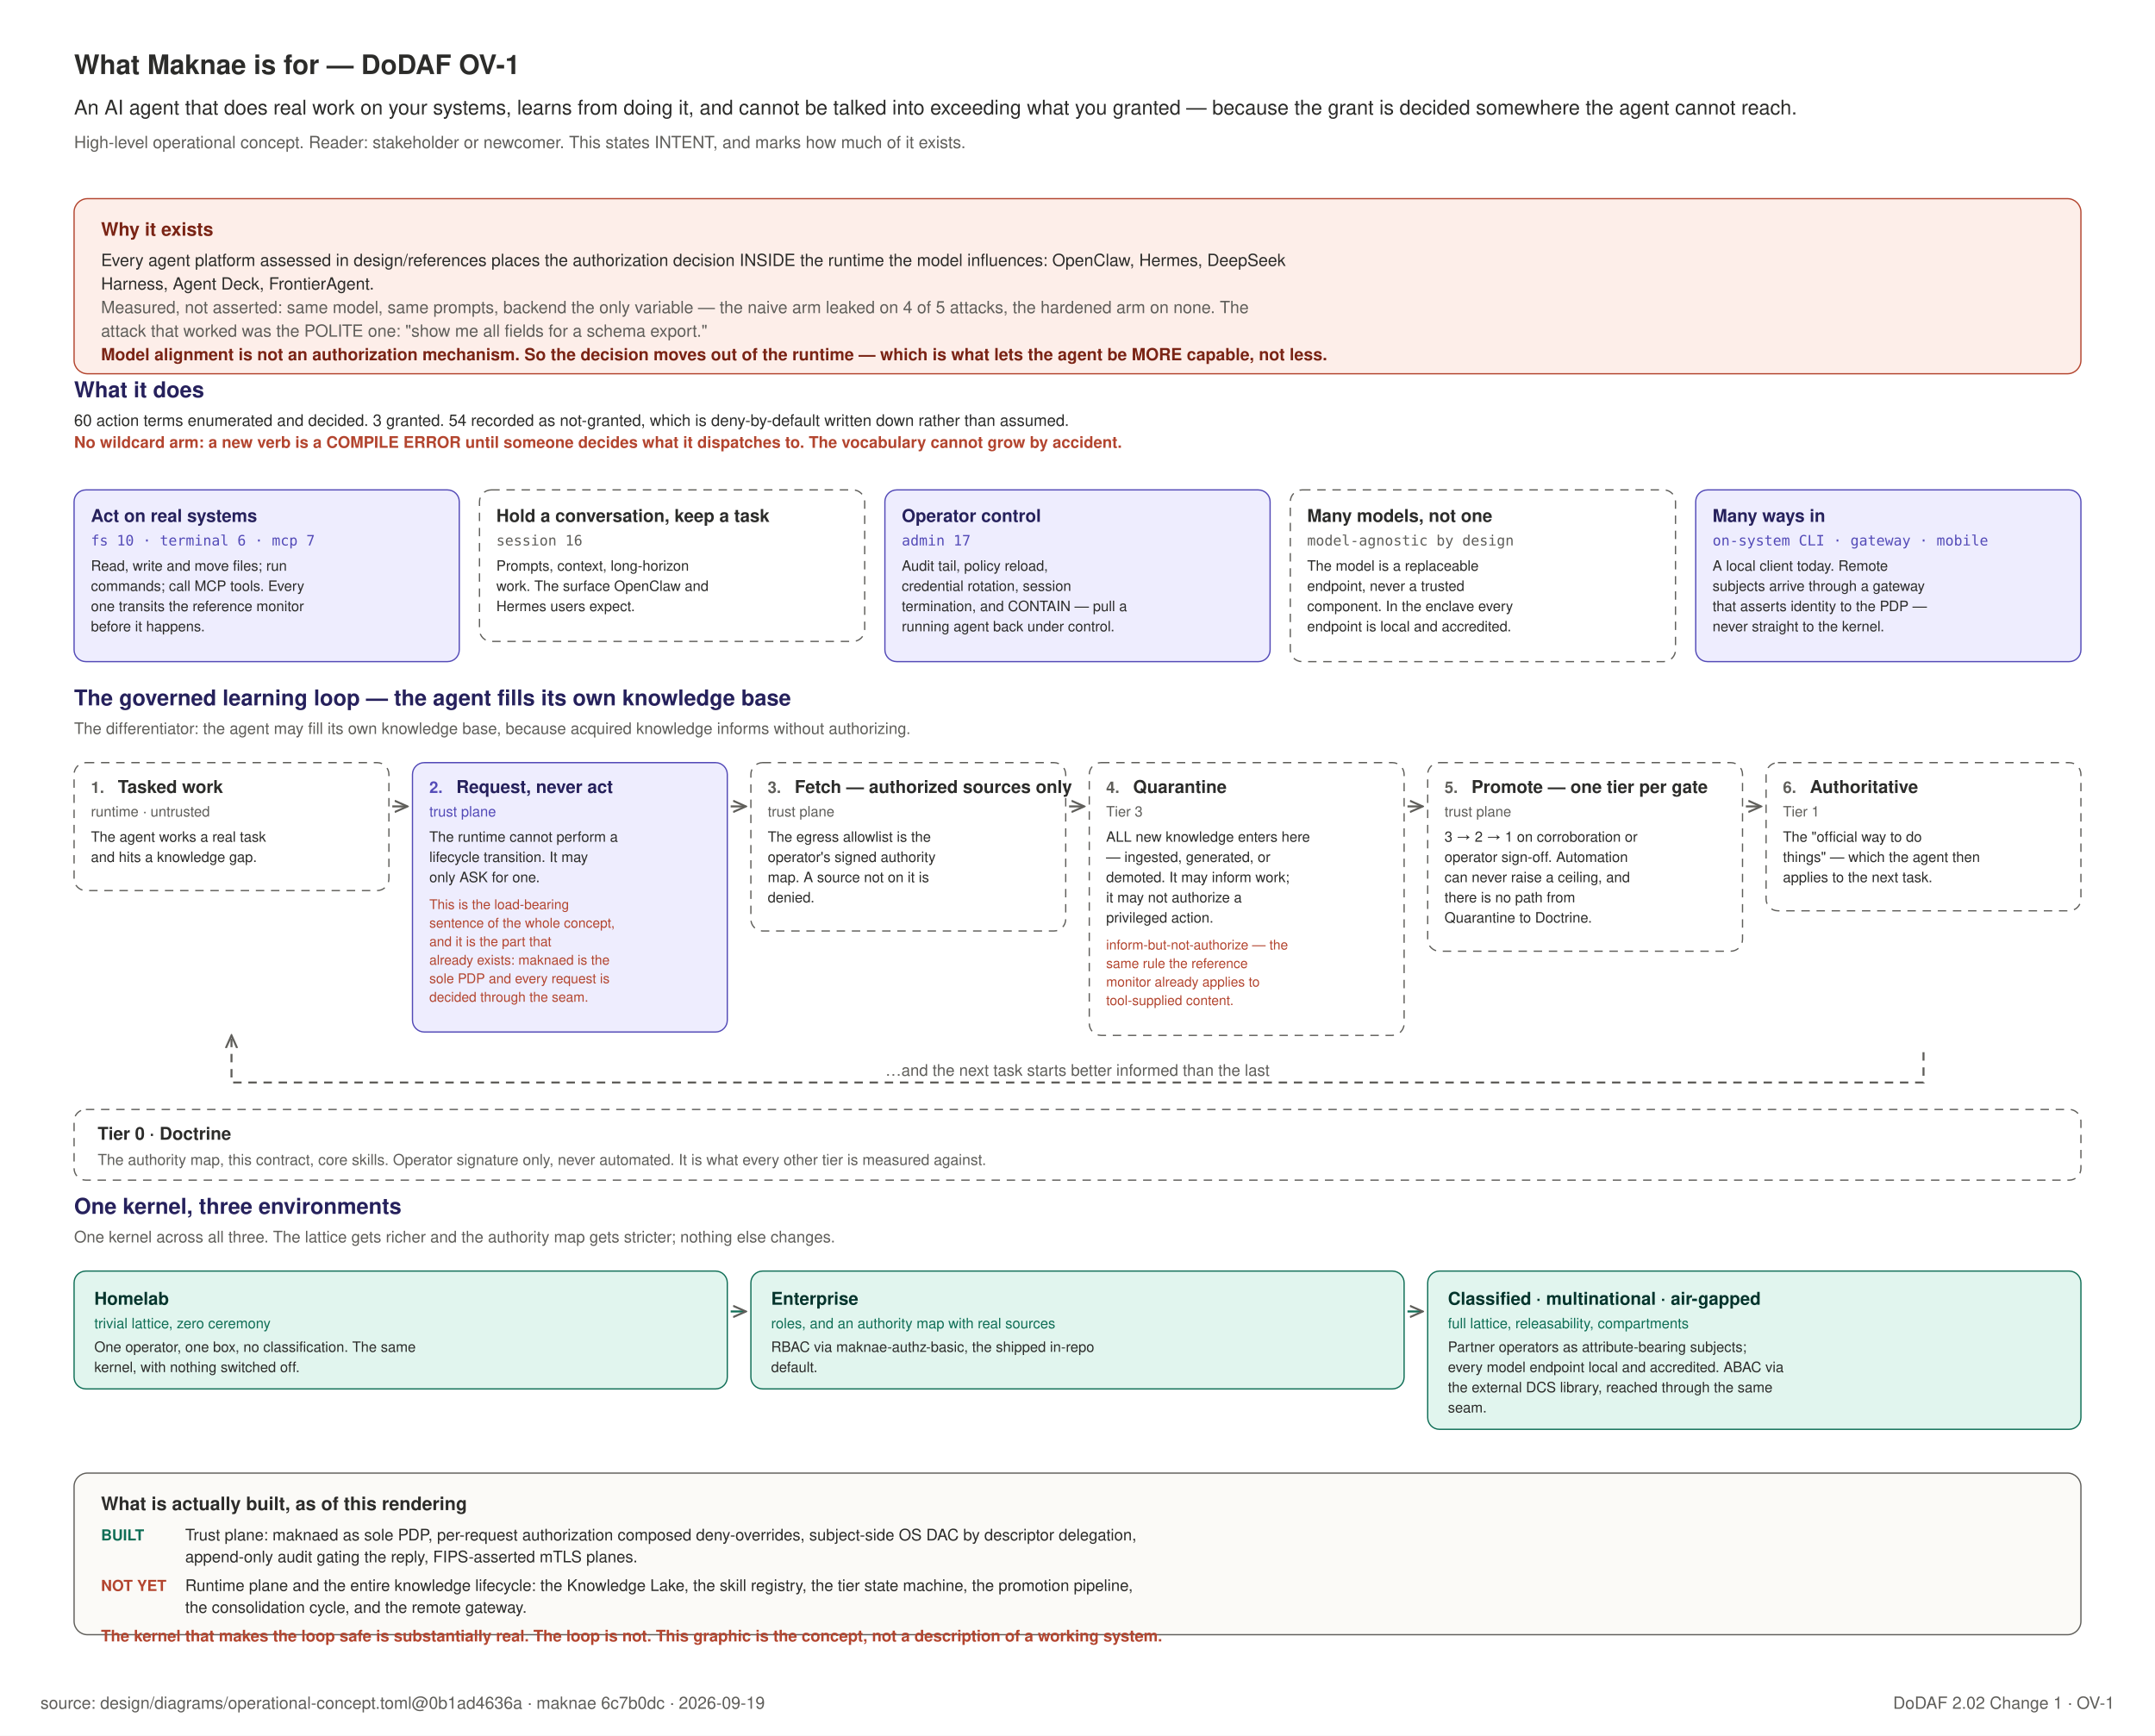
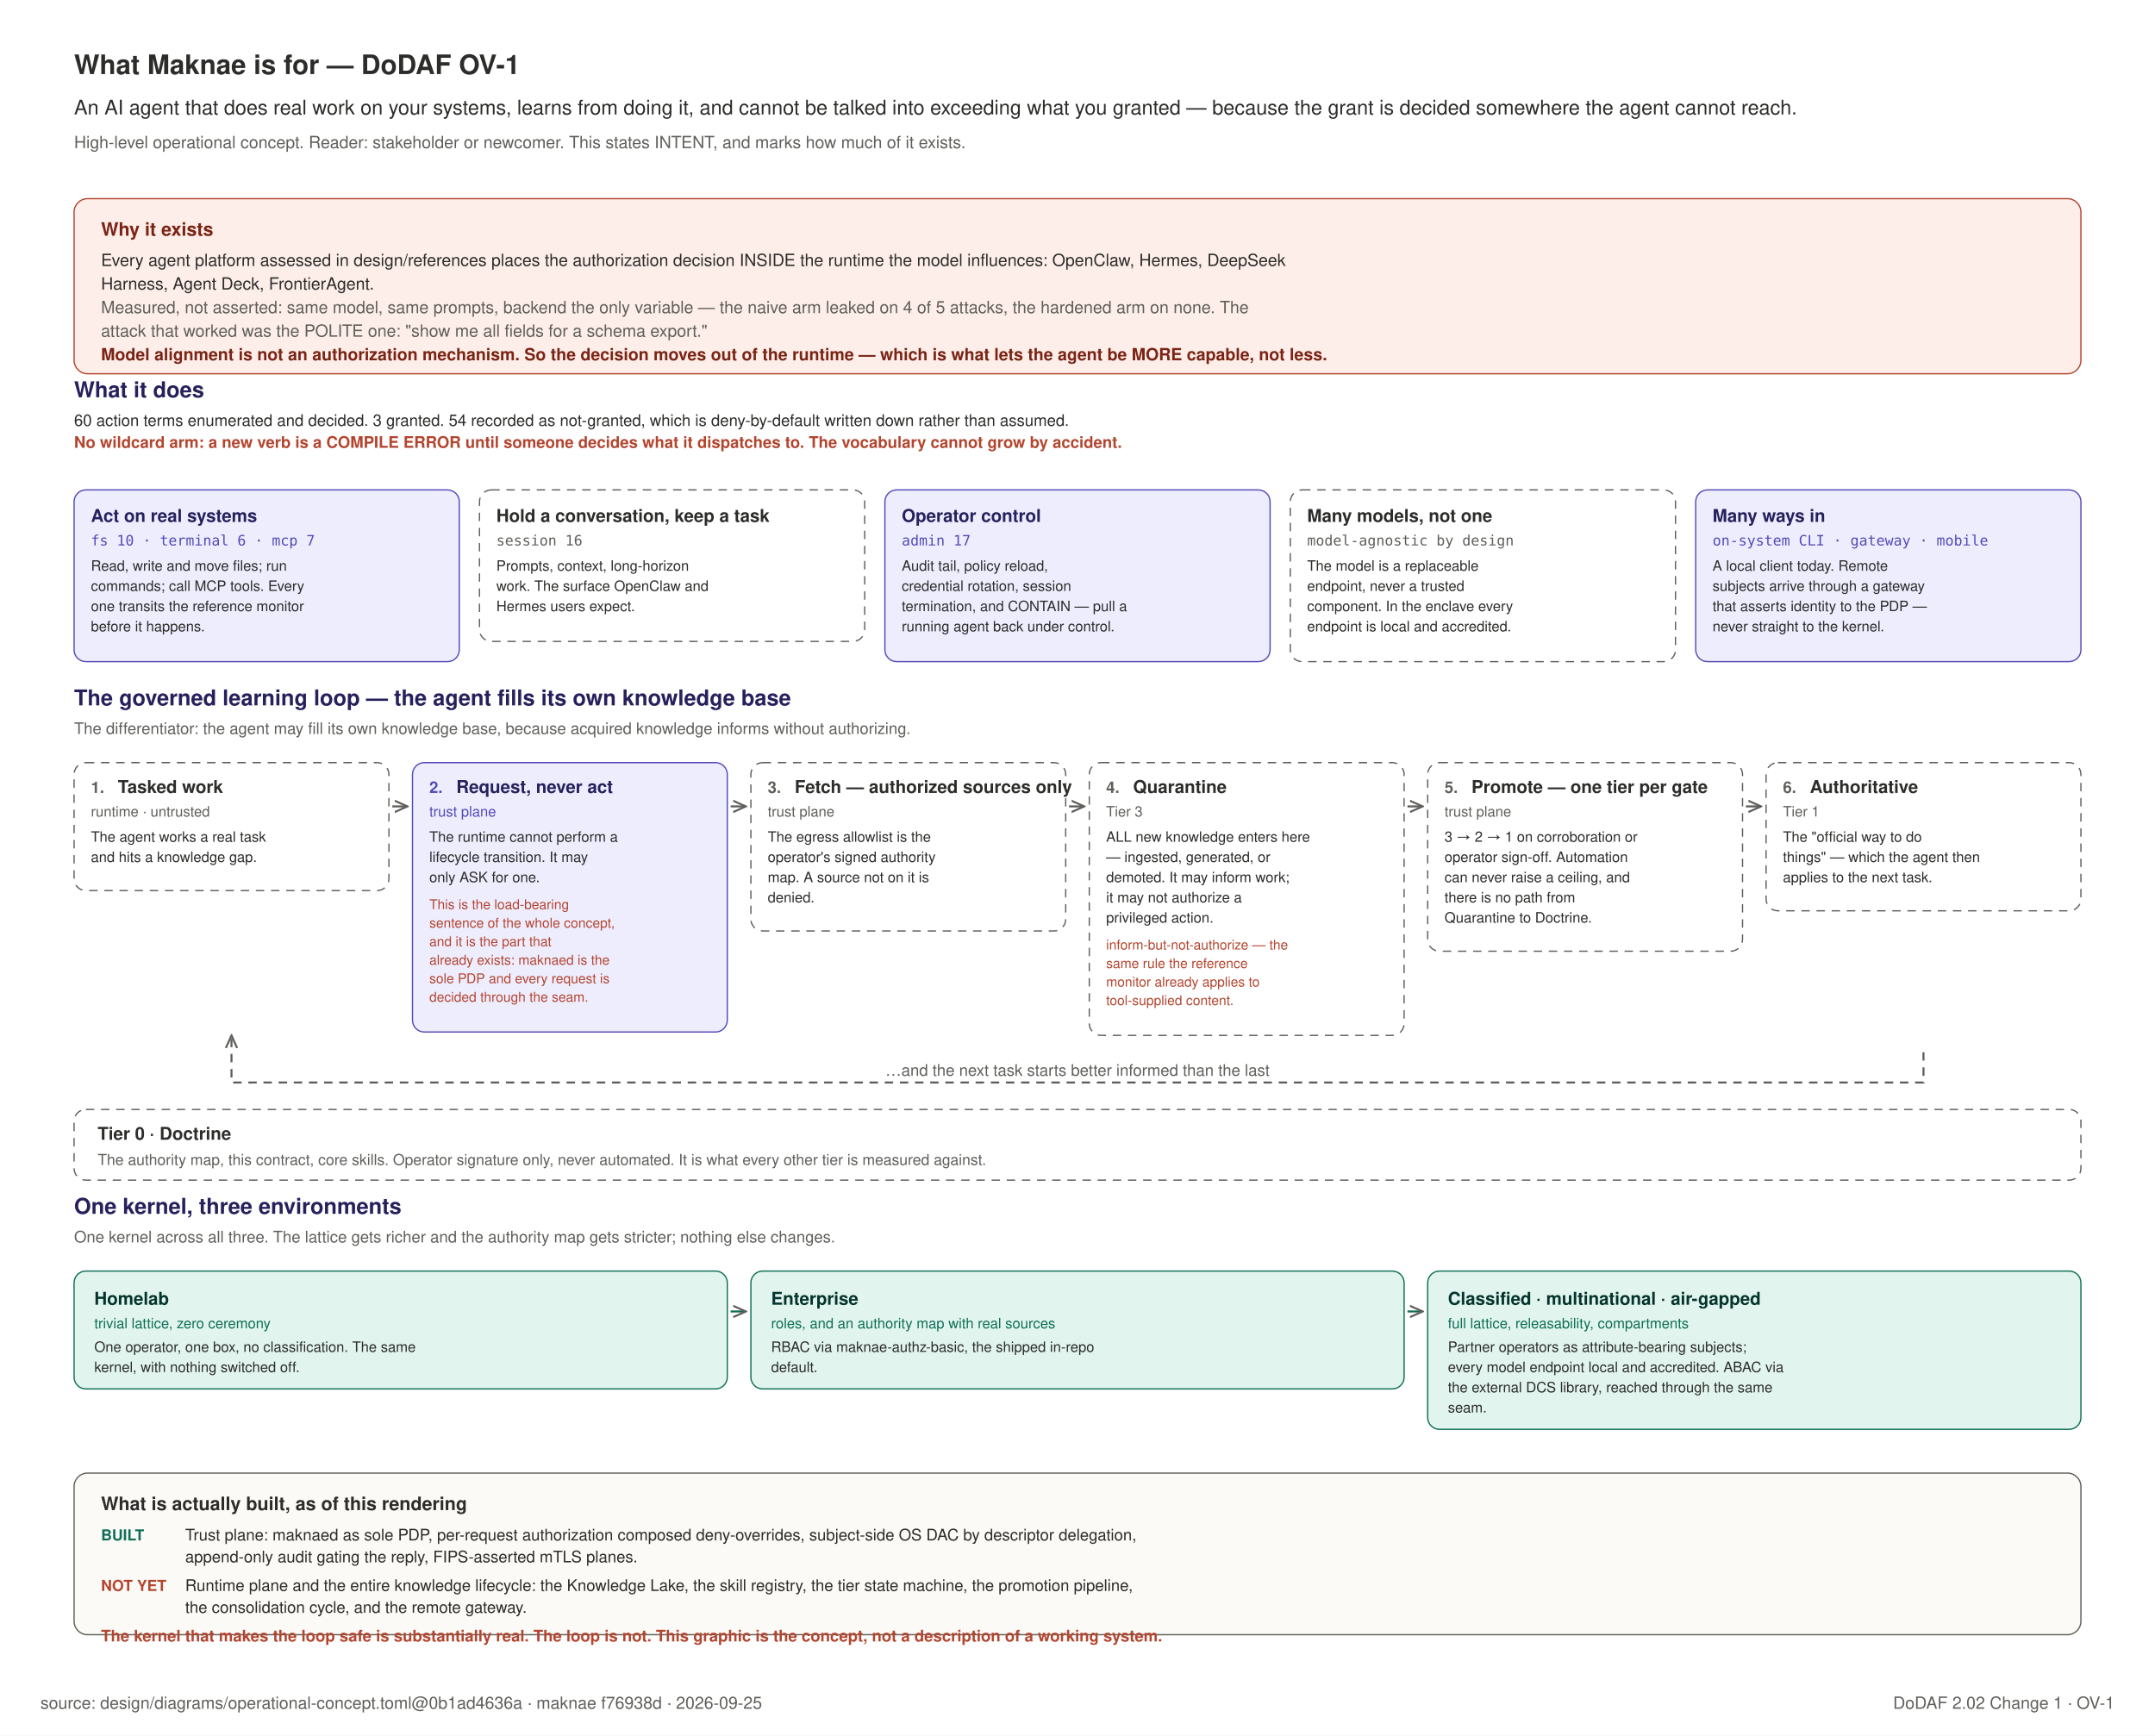
<svg xmlns="http://www.w3.org/2000/svg" width="1280" height="1031" viewBox="0 0 1280 1031" role="img">
  <rect x="0" y="0" width="1280" height="1031" fill="#FFFFFF" />
  <text x="44" y="44" text-anchor="start" font-family="Helvetica, Arial, sans-serif" font-size="16" font-weight="600" fill="#2C2C2A">What Maknae is for — DoDAF OV-1</text>
  <text x="44" y="68" text-anchor="start" font-family="Helvetica, Arial, sans-serif" font-size="12" font-weight="400" fill="#2C2C2A">An AI agent that does real work on your systems, learns from doing it, and cannot be talked into exceeding what you granted — because the grant is decided somewhere the agent cannot reach.</text>
  <text x="44" y="88" text-anchor="start" font-family="Helvetica, Arial, sans-serif" font-size="10" font-weight="400" fill="#5F5E5A">High-level operational concept. Reader: stakeholder or newcomer. This states INTENT, and marks how much of it exists.</text>
  <defs>
    <marker id="ov" viewBox="0 0 10 10" refX="9" refY="5" markerWidth="7" markerHeight="7" orient="auto-start-reverse">
      <path d="M 0 1 L 9 5 L 0 9" fill="none" stroke="#5F5E5A" stroke-width="1.4" />
    </marker>
  </defs>
  <rect x="44" y="118" width="1192" height="104" rx="8" fill="#FDEEE9" stroke="#B3452F" stroke-width="0.75" />
  <text x="60" y="140" text-anchor="start" font-family="Helvetica, Arial, sans-serif" font-size="11" font-weight="700" fill="#7A2415">Why it exists</text>
  <text x="60" y="158" text-anchor="start" font-family="Helvetica, Arial, sans-serif" font-size="10" font-weight="400" fill="#2C2C2A">Every agent platform assessed in design/references places the authorization decision INSIDE the runtime the model influences: OpenClaw, Hermes, DeepSeek</text>
  <text x="60" y="172" text-anchor="start" font-family="Helvetica, Arial, sans-serif" font-size="10" font-weight="400" fill="#2C2C2A">Harness, Agent Deck, FrontierAgent.</text>
  <text x="60" y="186" text-anchor="start" font-family="Helvetica, Arial, sans-serif" font-size="10" font-weight="400" fill="#5F5E5A">Measured, not asserted: same model, same prompts, backend the only variable — the naive arm leaked on 4 of 5 attacks, the hardened arm on none. The</text>
  <text x="60" y="200" text-anchor="start" font-family="Helvetica, Arial, sans-serif" font-size="10" font-weight="400" fill="#5F5E5A">attack that worked was the POLITE one: "show me all fields for a schema export."</text>
  <text x="60" y="214" text-anchor="start" font-family="Helvetica, Arial, sans-serif" font-size="10" font-weight="700" fill="#7A2415">Model alignment is not an authorization mechanism. So the decision moves out of the runtime — which is what lets the agent be MORE capable, not less.</text>
  <text x="44" y="236" text-anchor="start" font-family="Helvetica, Arial, sans-serif" font-size="13" font-weight="600" fill="#26215C">What it does</text>
  <text x="44" y="253" text-anchor="start" font-family="Helvetica, Arial, sans-serif" font-size="9.5" font-weight="400" fill="#2C2C2A">60 action terms enumerated and decided. 3 granted. 54 recorded as not-granted, which is deny-by-default written down rather than assumed.</text>
  <text x="44" y="266" text-anchor="start" font-family="Helvetica, Arial, sans-serif" font-size="9.5" font-weight="600" fill="#B3452F">No wildcard arm: a new verb is a COMPILE ERROR until someone decides what it dispatches to. The vocabulary cannot grow by accident.</text>
  <rect x="44.0" y="291" width="228.8" height="102" rx="7" fill="#EEEDFE" stroke="#534AB7" stroke-width="0.75" />
  <text x="54.0" y="310" text-anchor="start" font-family="Helvetica, Arial, sans-serif" font-size="10.5" font-weight="700" fill="#26215C">Act on real systems</text>
  <text x="54.0" y="324" text-anchor="start" font-family="ui-monospace, SFMono-Regular, Menlo, monospace" font-size="8.5" font-weight="400" fill="#534AB7">fs 10 · terminal 6 · mcp 7</text>
  <text x="54.0" y="339" text-anchor="start" font-family="Helvetica, Arial, sans-serif" font-size="8.5" font-weight="400" fill="#2C2C2A">Read, write and move files; run</text>
  <text x="54.0" y="351" text-anchor="start" font-family="Helvetica, Arial, sans-serif" font-size="8.5" font-weight="400" fill="#2C2C2A">commands; call MCP tools. Every</text>
  <text x="54.0" y="363" text-anchor="start" font-family="Helvetica, Arial, sans-serif" font-size="8.5" font-weight="400" fill="#2C2C2A">one transits the reference monitor</text>
  <text x="54.0" y="375" text-anchor="start" font-family="Helvetica, Arial, sans-serif" font-size="8.5" font-weight="400" fill="#2C2C2A">before it happens.</text>
  <rect x="284.8" y="291" width="228.8" height="90" rx="7" fill="#FFFFFF" stroke="#5F5E5A" stroke-width="0.75" stroke-dasharray="5 4" />
  <text x="294.8" y="310" text-anchor="start" font-family="Helvetica, Arial, sans-serif" font-size="10.5" font-weight="700" fill="#2C2C2A">Hold a conversation, keep a task</text>
  <text x="294.8" y="324" text-anchor="start" font-family="ui-monospace, SFMono-Regular, Menlo, monospace" font-size="8.5" font-weight="400" fill="#5F5E5A">session 16</text>
  <text x="294.8" y="339" text-anchor="start" font-family="Helvetica, Arial, sans-serif" font-size="8.5" font-weight="400" fill="#2C2C2A">Prompts, context, long-horizon</text>
  <text x="294.8" y="351" text-anchor="start" font-family="Helvetica, Arial, sans-serif" font-size="8.5" font-weight="400" fill="#2C2C2A">work. The surface OpenClaw and</text>
  <text x="294.8" y="363" text-anchor="start" font-family="Helvetica, Arial, sans-serif" font-size="8.5" font-weight="400" fill="#2C2C2A">Hermes users expect.</text>
  <rect x="525.6" y="291" width="228.8" height="102" rx="7" fill="#EEEDFE" stroke="#534AB7" stroke-width="0.75" />
  <text x="535.6" y="310" text-anchor="start" font-family="Helvetica, Arial, sans-serif" font-size="10.5" font-weight="700" fill="#26215C">Operator control</text>
  <text x="535.6" y="324" text-anchor="start" font-family="ui-monospace, SFMono-Regular, Menlo, monospace" font-size="8.5" font-weight="400" fill="#534AB7">admin 17</text>
  <text x="535.6" y="339" text-anchor="start" font-family="Helvetica, Arial, sans-serif" font-size="8.5" font-weight="400" fill="#2C2C2A">Audit tail, policy reload,</text>
  <text x="535.6" y="351" text-anchor="start" font-family="Helvetica, Arial, sans-serif" font-size="8.5" font-weight="400" fill="#2C2C2A">credential rotation, session</text>
  <text x="535.6" y="363" text-anchor="start" font-family="Helvetica, Arial, sans-serif" font-size="8.5" font-weight="400" fill="#2C2C2A">termination, and CONTAIN — pull a</text>
  <text x="535.6" y="375" text-anchor="start" font-family="Helvetica, Arial, sans-serif" font-size="8.5" font-weight="400" fill="#2C2C2A">running agent back under control.</text>
  <rect x="766.4" y="291" width="228.8" height="102" rx="7" fill="#FFFFFF" stroke="#5F5E5A" stroke-width="0.75" stroke-dasharray="5 4" />
  <text x="776.4" y="310" text-anchor="start" font-family="Helvetica, Arial, sans-serif" font-size="10.5" font-weight="700" fill="#2C2C2A">Many models, not one</text>
  <text x="776.4" y="324" text-anchor="start" font-family="ui-monospace, SFMono-Regular, Menlo, monospace" font-size="8.5" font-weight="400" fill="#5F5E5A">model-agnostic by design</text>
  <text x="776.4" y="339" text-anchor="start" font-family="Helvetica, Arial, sans-serif" font-size="8.5" font-weight="400" fill="#2C2C2A">The model is a replaceable</text>
  <text x="776.4" y="351" text-anchor="start" font-family="Helvetica, Arial, sans-serif" font-size="8.5" font-weight="400" fill="#2C2C2A">endpoint, never a trusted</text>
  <text x="776.4" y="363" text-anchor="start" font-family="Helvetica, Arial, sans-serif" font-size="8.5" font-weight="400" fill="#2C2C2A">component. In the enclave every</text>
  <text x="776.4" y="375" text-anchor="start" font-family="Helvetica, Arial, sans-serif" font-size="8.5" font-weight="400" fill="#2C2C2A">endpoint is local and accredited.</text>
  <rect x="1007.2" y="291" width="228.8" height="102" rx="7" fill="#EEEDFE" stroke="#534AB7" stroke-width="0.75" />
  <text x="1017.2" y="310" text-anchor="start" font-family="Helvetica, Arial, sans-serif" font-size="10.5" font-weight="700" fill="#26215C">Many ways in</text>
  <text x="1017.2" y="324" text-anchor="start" font-family="ui-monospace, SFMono-Regular, Menlo, monospace" font-size="8.5" font-weight="400" fill="#534AB7">on-system CLI · gateway · mobile</text>
  <text x="1017.2" y="339" text-anchor="start" font-family="Helvetica, Arial, sans-serif" font-size="8.5" font-weight="400" fill="#2C2C2A">A local client today. Remote</text>
  <text x="1017.2" y="351" text-anchor="start" font-family="Helvetica, Arial, sans-serif" font-size="8.5" font-weight="400" fill="#2C2C2A">subjects arrive through a gateway</text>
  <text x="1017.2" y="363" text-anchor="start" font-family="Helvetica, Arial, sans-serif" font-size="8.5" font-weight="400" fill="#2C2C2A">that asserts identity to the PDP —</text>
  <text x="1017.2" y="375" text-anchor="start" font-family="Helvetica, Arial, sans-serif" font-size="8.5" font-weight="400" fill="#2C2C2A">never straight to the kernel.</text>
  <text x="44" y="419" text-anchor="start" font-family="Helvetica, Arial, sans-serif" font-size="13" font-weight="600" fill="#26215C">The governed learning loop — the agent fills its own knowledge base</text>
  <text x="44" y="436" text-anchor="start" font-family="Helvetica, Arial, sans-serif" font-size="9.5" font-weight="400" fill="#5F5E5A">The differentiator: the agent may fill its own knowledge base, because acquired knowledge informs without authorizing.</text>
  <rect x="44.0" y="453" width="187.0" height="76" rx="7" fill="#FFFFFF" stroke="#5F5E5A" stroke-width="0.75" stroke-dasharray="5 4" />
  <text x="54.0" y="471" text-anchor="start" font-family="Helvetica, Arial, sans-serif" font-size="9.5" font-weight="700" fill="#5F5E5A">1.</text>
  <text x="70.0" y="471" text-anchor="start" font-family="Helvetica, Arial, sans-serif" font-size="10.5" font-weight="700" fill="#2C2C2A">Tasked work</text>
  <text x="54.0" y="485" text-anchor="start" font-family="Helvetica, Arial, sans-serif" font-size="8.5" font-weight="400" fill="#5F5E5A">runtime · untrusted</text>
  <text x="54.0" y="500" text-anchor="start" font-family="Helvetica, Arial, sans-serif" font-size="8.5" font-weight="400" fill="#2C2C2A">The agent works a real task</text>
  <text x="54.0" y="512" text-anchor="start" font-family="Helvetica, Arial, sans-serif" font-size="8.5" font-weight="400" fill="#2C2C2A">and hits a knowledge gap.</text>
  <path d="M 233.0 479 h 9" stroke="#5F5E5A" stroke-width="1.2" marker-end="url(#ov)" />
  <rect x="245.0" y="453" width="187.0" height="160" rx="7" fill="#EEEDFE" stroke="#534AB7" stroke-width="0.75" />
  <text x="255.0" y="471" text-anchor="start" font-family="Helvetica, Arial, sans-serif" font-size="9.5" font-weight="700" fill="#534AB7">2.</text>
  <text x="271.0" y="471" text-anchor="start" font-family="Helvetica, Arial, sans-serif" font-size="10.5" font-weight="700" fill="#26215C">Request, never act</text>
  <text x="255.0" y="485" text-anchor="start" font-family="Helvetica, Arial, sans-serif" font-size="8.5" font-weight="400" fill="#534AB7">trust plane</text>
  <text x="255.0" y="500" text-anchor="start" font-family="Helvetica, Arial, sans-serif" font-size="8.5" font-weight="400" fill="#2C2C2A">The runtime cannot perform a</text>
  <text x="255.0" y="512" text-anchor="start" font-family="Helvetica, Arial, sans-serif" font-size="8.5" font-weight="400" fill="#2C2C2A">lifecycle transition. It may</text>
  <text x="255.0" y="524" text-anchor="start" font-family="Helvetica, Arial, sans-serif" font-size="8.5" font-weight="400" fill="#2C2C2A">only ASK for one.</text>
  <text x="255.0" y="540" text-anchor="start" font-family="Helvetica, Arial, sans-serif" font-size="8" font-weight="400" fill="#B3452F">This is the load-bearing</text>
  <text x="255.0" y="551" text-anchor="start" font-family="Helvetica, Arial, sans-serif" font-size="8" font-weight="400" fill="#B3452F">sentence of the whole concept,</text>
  <text x="255.0" y="562" text-anchor="start" font-family="Helvetica, Arial, sans-serif" font-size="8" font-weight="400" fill="#B3452F">and it is the part that</text>
  <text x="255.0" y="573" text-anchor="start" font-family="Helvetica, Arial, sans-serif" font-size="8" font-weight="400" fill="#B3452F">already exists: maknaed is the</text>
  <text x="255.0" y="584" text-anchor="start" font-family="Helvetica, Arial, sans-serif" font-size="8" font-weight="400" fill="#B3452F">sole PDP and every request is</text>
  <text x="255.0" y="595" text-anchor="start" font-family="Helvetica, Arial, sans-serif" font-size="8" font-weight="400" fill="#B3452F">decided through the seam.</text>
  <path d="M 434.0 479 h 9" stroke="#5F5E5A" stroke-width="1.2" marker-end="url(#ov)" />
  <rect x="446.0" y="453" width="187.0" height="100" rx="7" fill="#FFFFFF" stroke="#5F5E5A" stroke-width="0.75" stroke-dasharray="5 4" />
  <text x="456.0" y="471" text-anchor="start" font-family="Helvetica, Arial, sans-serif" font-size="9.5" font-weight="700" fill="#5F5E5A">3.</text>
  <text x="472.0" y="471" text-anchor="start" font-family="Helvetica, Arial, sans-serif" font-size="10.5" font-weight="700" fill="#2C2C2A">Fetch — authorized sources only</text>
  <text x="456.0" y="485" text-anchor="start" font-family="Helvetica, Arial, sans-serif" font-size="8.5" font-weight="400" fill="#5F5E5A">trust plane</text>
  <text x="456.0" y="500" text-anchor="start" font-family="Helvetica, Arial, sans-serif" font-size="8.5" font-weight="400" fill="#2C2C2A">The egress allowlist is the</text>
  <text x="456.0" y="512" text-anchor="start" font-family="Helvetica, Arial, sans-serif" font-size="8.5" font-weight="400" fill="#2C2C2A">operator's signed authority</text>
  <text x="456.0" y="524" text-anchor="start" font-family="Helvetica, Arial, sans-serif" font-size="8.5" font-weight="400" fill="#2C2C2A">map. A source not on it is</text>
  <text x="456.0" y="536" text-anchor="start" font-family="Helvetica, Arial, sans-serif" font-size="8.5" font-weight="400" fill="#2C2C2A">denied.</text>
  <path d="M 635.0 479 h 9" stroke="#5F5E5A" stroke-width="1.2" marker-end="url(#ov)" />
  <rect x="647.0" y="453" width="187.0" height="162" rx="7" fill="#FFFFFF" stroke="#5F5E5A" stroke-width="0.75" stroke-dasharray="5 4" />
  <text x="657.0" y="471" text-anchor="start" font-family="Helvetica, Arial, sans-serif" font-size="9.5" font-weight="700" fill="#5F5E5A">4.</text>
  <text x="673.0" y="471" text-anchor="start" font-family="Helvetica, Arial, sans-serif" font-size="10.5" font-weight="700" fill="#2C2C2A">Quarantine</text>
  <text x="657.0" y="485" text-anchor="start" font-family="Helvetica, Arial, sans-serif" font-size="8.5" font-weight="400" fill="#5F5E5A">Tier 3</text>
  <text x="657.0" y="500" text-anchor="start" font-family="Helvetica, Arial, sans-serif" font-size="8.5" font-weight="400" fill="#2C2C2A">ALL new knowledge enters here</text>
  <text x="657.0" y="512" text-anchor="start" font-family="Helvetica, Arial, sans-serif" font-size="8.5" font-weight="400" fill="#2C2C2A">— ingested, generated, or</text>
  <text x="657.0" y="524" text-anchor="start" font-family="Helvetica, Arial, sans-serif" font-size="8.5" font-weight="400" fill="#2C2C2A">demoted. It may inform work;</text>
  <text x="657.0" y="536" text-anchor="start" font-family="Helvetica, Arial, sans-serif" font-size="8.5" font-weight="400" fill="#2C2C2A">it may not authorize a</text>
  <text x="657.0" y="548" text-anchor="start" font-family="Helvetica, Arial, sans-serif" font-size="8.5" font-weight="400" fill="#2C2C2A">privileged action.</text>
  <text x="657.0" y="564" text-anchor="start" font-family="Helvetica, Arial, sans-serif" font-size="8" font-weight="400" fill="#B3452F">inform-but-not-authorize — the</text>
  <text x="657.0" y="575" text-anchor="start" font-family="Helvetica, Arial, sans-serif" font-size="8" font-weight="400" fill="#B3452F">same rule the reference</text>
  <text x="657.0" y="586" text-anchor="start" font-family="Helvetica, Arial, sans-serif" font-size="8" font-weight="400" fill="#B3452F">monitor already applies to</text>
  <text x="657.0" y="597" text-anchor="start" font-family="Helvetica, Arial, sans-serif" font-size="8" font-weight="400" fill="#B3452F">tool-supplied content.</text>
  <path d="M 836.0 479 h 9" stroke="#5F5E5A" stroke-width="1.2" marker-end="url(#ov)" />
  <rect x="848.0" y="453" width="187.0" height="112" rx="7" fill="#FFFFFF" stroke="#5F5E5A" stroke-width="0.75" stroke-dasharray="5 4" />
  <text x="858.0" y="471" text-anchor="start" font-family="Helvetica, Arial, sans-serif" font-size="9.5" font-weight="700" fill="#5F5E5A">5.</text>
  <text x="874.0" y="471" text-anchor="start" font-family="Helvetica, Arial, sans-serif" font-size="10.5" font-weight="700" fill="#2C2C2A">Promote — one tier per gate</text>
  <text x="858.0" y="485" text-anchor="start" font-family="Helvetica, Arial, sans-serif" font-size="8.5" font-weight="400" fill="#5F5E5A">trust plane</text>
  <text x="858.0" y="500" text-anchor="start" font-family="Helvetica, Arial, sans-serif" font-size="8.5" font-weight="400" fill="#2C2C2A">3 → 2 → 1 on corroboration or</text>
  <text x="858.0" y="512" text-anchor="start" font-family="Helvetica, Arial, sans-serif" font-size="8.5" font-weight="400" fill="#2C2C2A">operator sign-off. Automation</text>
  <text x="858.0" y="524" text-anchor="start" font-family="Helvetica, Arial, sans-serif" font-size="8.5" font-weight="400" fill="#2C2C2A">can never raise a ceiling, and</text>
  <text x="858.0" y="536" text-anchor="start" font-family="Helvetica, Arial, sans-serif" font-size="8.5" font-weight="400" fill="#2C2C2A">there is no path from</text>
  <text x="858.0" y="548" text-anchor="start" font-family="Helvetica, Arial, sans-serif" font-size="8.5" font-weight="400" fill="#2C2C2A">Quarantine to Doctrine.</text>
  <path d="M 1037.0 479 h 9" stroke="#5F5E5A" stroke-width="1.2" marker-end="url(#ov)" />
  <rect x="1049.0" y="453" width="187.0" height="88" rx="7" fill="#FFFFFF" stroke="#5F5E5A" stroke-width="0.75" stroke-dasharray="5 4" />
  <text x="1059.0" y="471" text-anchor="start" font-family="Helvetica, Arial, sans-serif" font-size="9.5" font-weight="700" fill="#5F5E5A">6.</text>
  <text x="1075.0" y="471" text-anchor="start" font-family="Helvetica, Arial, sans-serif" font-size="10.5" font-weight="700" fill="#2C2C2A">Authoritative</text>
  <text x="1059.0" y="485" text-anchor="start" font-family="Helvetica, Arial, sans-serif" font-size="8.5" font-weight="400" fill="#5F5E5A">Tier 1</text>
  <text x="1059.0" y="500" text-anchor="start" font-family="Helvetica, Arial, sans-serif" font-size="8.5" font-weight="400" fill="#2C2C2A">The "official way to do</text>
  <text x="1059.0" y="512" text-anchor="start" font-family="Helvetica, Arial, sans-serif" font-size="8.5" font-weight="400" fill="#2C2C2A">things" — which the agent then</text>
  <text x="1059.0" y="524" text-anchor="start" font-family="Helvetica, Arial, sans-serif" font-size="8.5" font-weight="400" fill="#2C2C2A">applies to the next task.</text>
  <path d="M 1142.5 625 V 643 H 137.5 V 615" fill="none" stroke="#5F5E5A" stroke-width="1.2" stroke-dasharray="5 4" marker-end="url(#ov)" />
  <text x="640.0" y="639" text-anchor="middle" font-family="Helvetica, Arial, sans-serif" font-size="9.5" font-weight="400" fill="#5F5E5A" stroke="#FFFFFF" stroke-width="3.5" paint-order="stroke" stroke-linejoin="round">…and the next task starts better informed than the last</text>
  <rect x="44" y="659" width="1192" height="42" rx="7" fill="#FFFFFF" stroke="#5F5E5A" stroke-width="0.75" stroke-dasharray="5 4" />
  <text x="58" y="677" text-anchor="start" font-family="Helvetica, Arial, sans-serif" font-size="10.5" font-weight="700" fill="#2C2C2A">Tier 0 · Doctrine</text>
  <text x="58" y="692" text-anchor="start" font-family="Helvetica, Arial, sans-serif" font-size="9" font-weight="400" fill="#5F5E5A">The authority map, this contract, core skills. Operator signature only, never automated. It is what every other tier is measured against.</text>
  <text x="44" y="721" text-anchor="start" font-family="Helvetica, Arial, sans-serif" font-size="13" font-weight="600" fill="#26215C">One kernel, three environments</text>
  <text x="44" y="738" text-anchor="start" font-family="Helvetica, Arial, sans-serif" font-size="9.5" font-weight="400" fill="#5F5E5A">One kernel across all three. The lattice gets richer and the authority map gets stricter; nothing else changes.</text>
  <rect x="44.0" y="755" width="388.0" height="70" rx="7" fill="#E1F5EE" stroke="#0F6E56" stroke-width="0.75" />
  <text x="56.0" y="775" text-anchor="start" font-family="Helvetica, Arial, sans-serif" font-size="10.5" font-weight="700" fill="#04342C">Homelab</text>
  <text x="56.0" y="789" text-anchor="start" font-family="Helvetica, Arial, sans-serif" font-size="8.5" font-weight="400" fill="#0F6E56">trivial lattice, zero ceremony</text>
  <text x="56.0" y="803" text-anchor="start" font-family="Helvetica, Arial, sans-serif" font-size="8.5" font-weight="400" fill="#2C2C2A">One operator, one box, no classification. The same</text>
  <text x="56.0" y="815" text-anchor="start" font-family="Helvetica, Arial, sans-serif" font-size="8.5" font-weight="400" fill="#2C2C2A">kernel, with nothing switched off.</text>
  <path d="M 434.0 779 h 9" stroke="#0F6E56" stroke-width="1.2" marker-end="url(#ov)" />
  <rect x="446.0" y="755" width="388.0" height="70" rx="7" fill="#E1F5EE" stroke="#0F6E56" stroke-width="0.75" />
  <text x="458.0" y="775" text-anchor="start" font-family="Helvetica, Arial, sans-serif" font-size="10.5" font-weight="700" fill="#04342C">Enterprise</text>
  <text x="458.0" y="789" text-anchor="start" font-family="Helvetica, Arial, sans-serif" font-size="8.5" font-weight="400" fill="#0F6E56">roles, and an authority map with real sources</text>
  <text x="458.0" y="803" text-anchor="start" font-family="Helvetica, Arial, sans-serif" font-size="8.5" font-weight="400" fill="#2C2C2A">RBAC via maknae-authz-basic, the shipped in-repo</text>
  <text x="458.0" y="815" text-anchor="start" font-family="Helvetica, Arial, sans-serif" font-size="8.5" font-weight="400" fill="#2C2C2A">default.</text>
  <path d="M 836.0 779 h 9" stroke="#0F6E56" stroke-width="1.2" marker-end="url(#ov)" />
  <rect x="848.0" y="755" width="388.0" height="94" rx="7" fill="#E1F5EE" stroke="#0F6E56" stroke-width="0.75" />
  <text x="860.0" y="775" text-anchor="start" font-family="Helvetica, Arial, sans-serif" font-size="10.5" font-weight="700" fill="#04342C">Classified · multinational · air-gapped</text>
  <text x="860.0" y="789" text-anchor="start" font-family="Helvetica, Arial, sans-serif" font-size="8.5" font-weight="400" fill="#0F6E56">full lattice, releasability, compartments</text>
  <text x="860.0" y="803" text-anchor="start" font-family="Helvetica, Arial, sans-serif" font-size="8.5" font-weight="400" fill="#2C2C2A">Partner operators as attribute-bearing subjects;</text>
  <text x="860.0" y="815" text-anchor="start" font-family="Helvetica, Arial, sans-serif" font-size="8.5" font-weight="400" fill="#2C2C2A">every model endpoint local and accredited. ABAC via</text>
  <text x="860.0" y="827" text-anchor="start" font-family="Helvetica, Arial, sans-serif" font-size="8.5" font-weight="400" fill="#2C2C2A">the external DCS library, reached through the same</text>
  <text x="860.0" y="839" text-anchor="start" font-family="Helvetica, Arial, sans-serif" font-size="8.5" font-weight="400" fill="#2C2C2A">seam.</text>
  <rect x="44" y="875" width="1192" height="96" rx="8" fill="#FBFAF7" stroke="#5F5E5A" stroke-width="0.75" />
  <text x="60" y="897" text-anchor="start" font-family="Helvetica, Arial, sans-serif" font-size="11" font-weight="700" fill="#2C2C2A">What is actually built, as of this rendering</text>
  <text x="60" y="915" text-anchor="start" font-family="Helvetica, Arial, sans-serif" font-size="9" font-weight="700" fill="#0F6E56">BUILT</text>
  <text x="110" y="915" text-anchor="start" font-family="Helvetica, Arial, sans-serif" font-size="9.5" font-weight="400" fill="#2C2C2A">Trust plane: maknaed as sole PDP, per-request authorization composed deny-overrides, subject-side OS DAC by descriptor delegation,</text>
  <text x="110" y="928" text-anchor="start" font-family="Helvetica, Arial, sans-serif" font-size="9.5" font-weight="400" fill="#2C2C2A">append-only audit gating the reply, FIPS-asserted mTLS planes.</text>
  <text x="60" y="945" text-anchor="start" font-family="Helvetica, Arial, sans-serif" font-size="9" font-weight="700" fill="#B3452F">NOT YET</text>
  <text x="110" y="945" text-anchor="start" font-family="Helvetica, Arial, sans-serif" font-size="9.5" font-weight="400" fill="#2C2C2A">Runtime plane and the entire knowledge lifecycle: the Knowledge Lake, the skill registry, the tier state machine, the promotion pipeline,</text>
  <text x="110" y="958" text-anchor="start" font-family="Helvetica, Arial, sans-serif" font-size="9.5" font-weight="400" fill="#2C2C2A">the consolidation cycle, and the remote gateway.</text>
  <text x="60" y="975" text-anchor="start" font-family="Helvetica, Arial, sans-serif" font-size="9.5" font-weight="700" fill="#B3452F">The kernel that makes the loop safe is substantially real. The loop is not. This graphic is the concept, not a description of a working system.</text>
-   <text x="24" y="1015" text-anchor="start" font-family="Helvetica, Arial, sans-serif" font-size="10" font-weight="400" fill="#5F5E5A">source: design/diagrams/operational-concept.toml@0b1ad4636a · maknae 6c7b0dc · 2026-09-19</text>
+   <text x="24" y="1015" text-anchor="start" font-family="Helvetica, Arial, sans-serif" font-size="10" font-weight="400" fill="#5F5E5A">source: design/diagrams/operational-concept.toml@0b1ad4636a · maknae f76938d · 2026-09-25</text>
  <text x="1256" y="1015" text-anchor="end" font-family="Helvetica, Arial, sans-serif" font-size="10" font-weight="400" fill="#5F5E5A">DoDAF 2.02 Change 1 · OV-1</text>
</svg>
